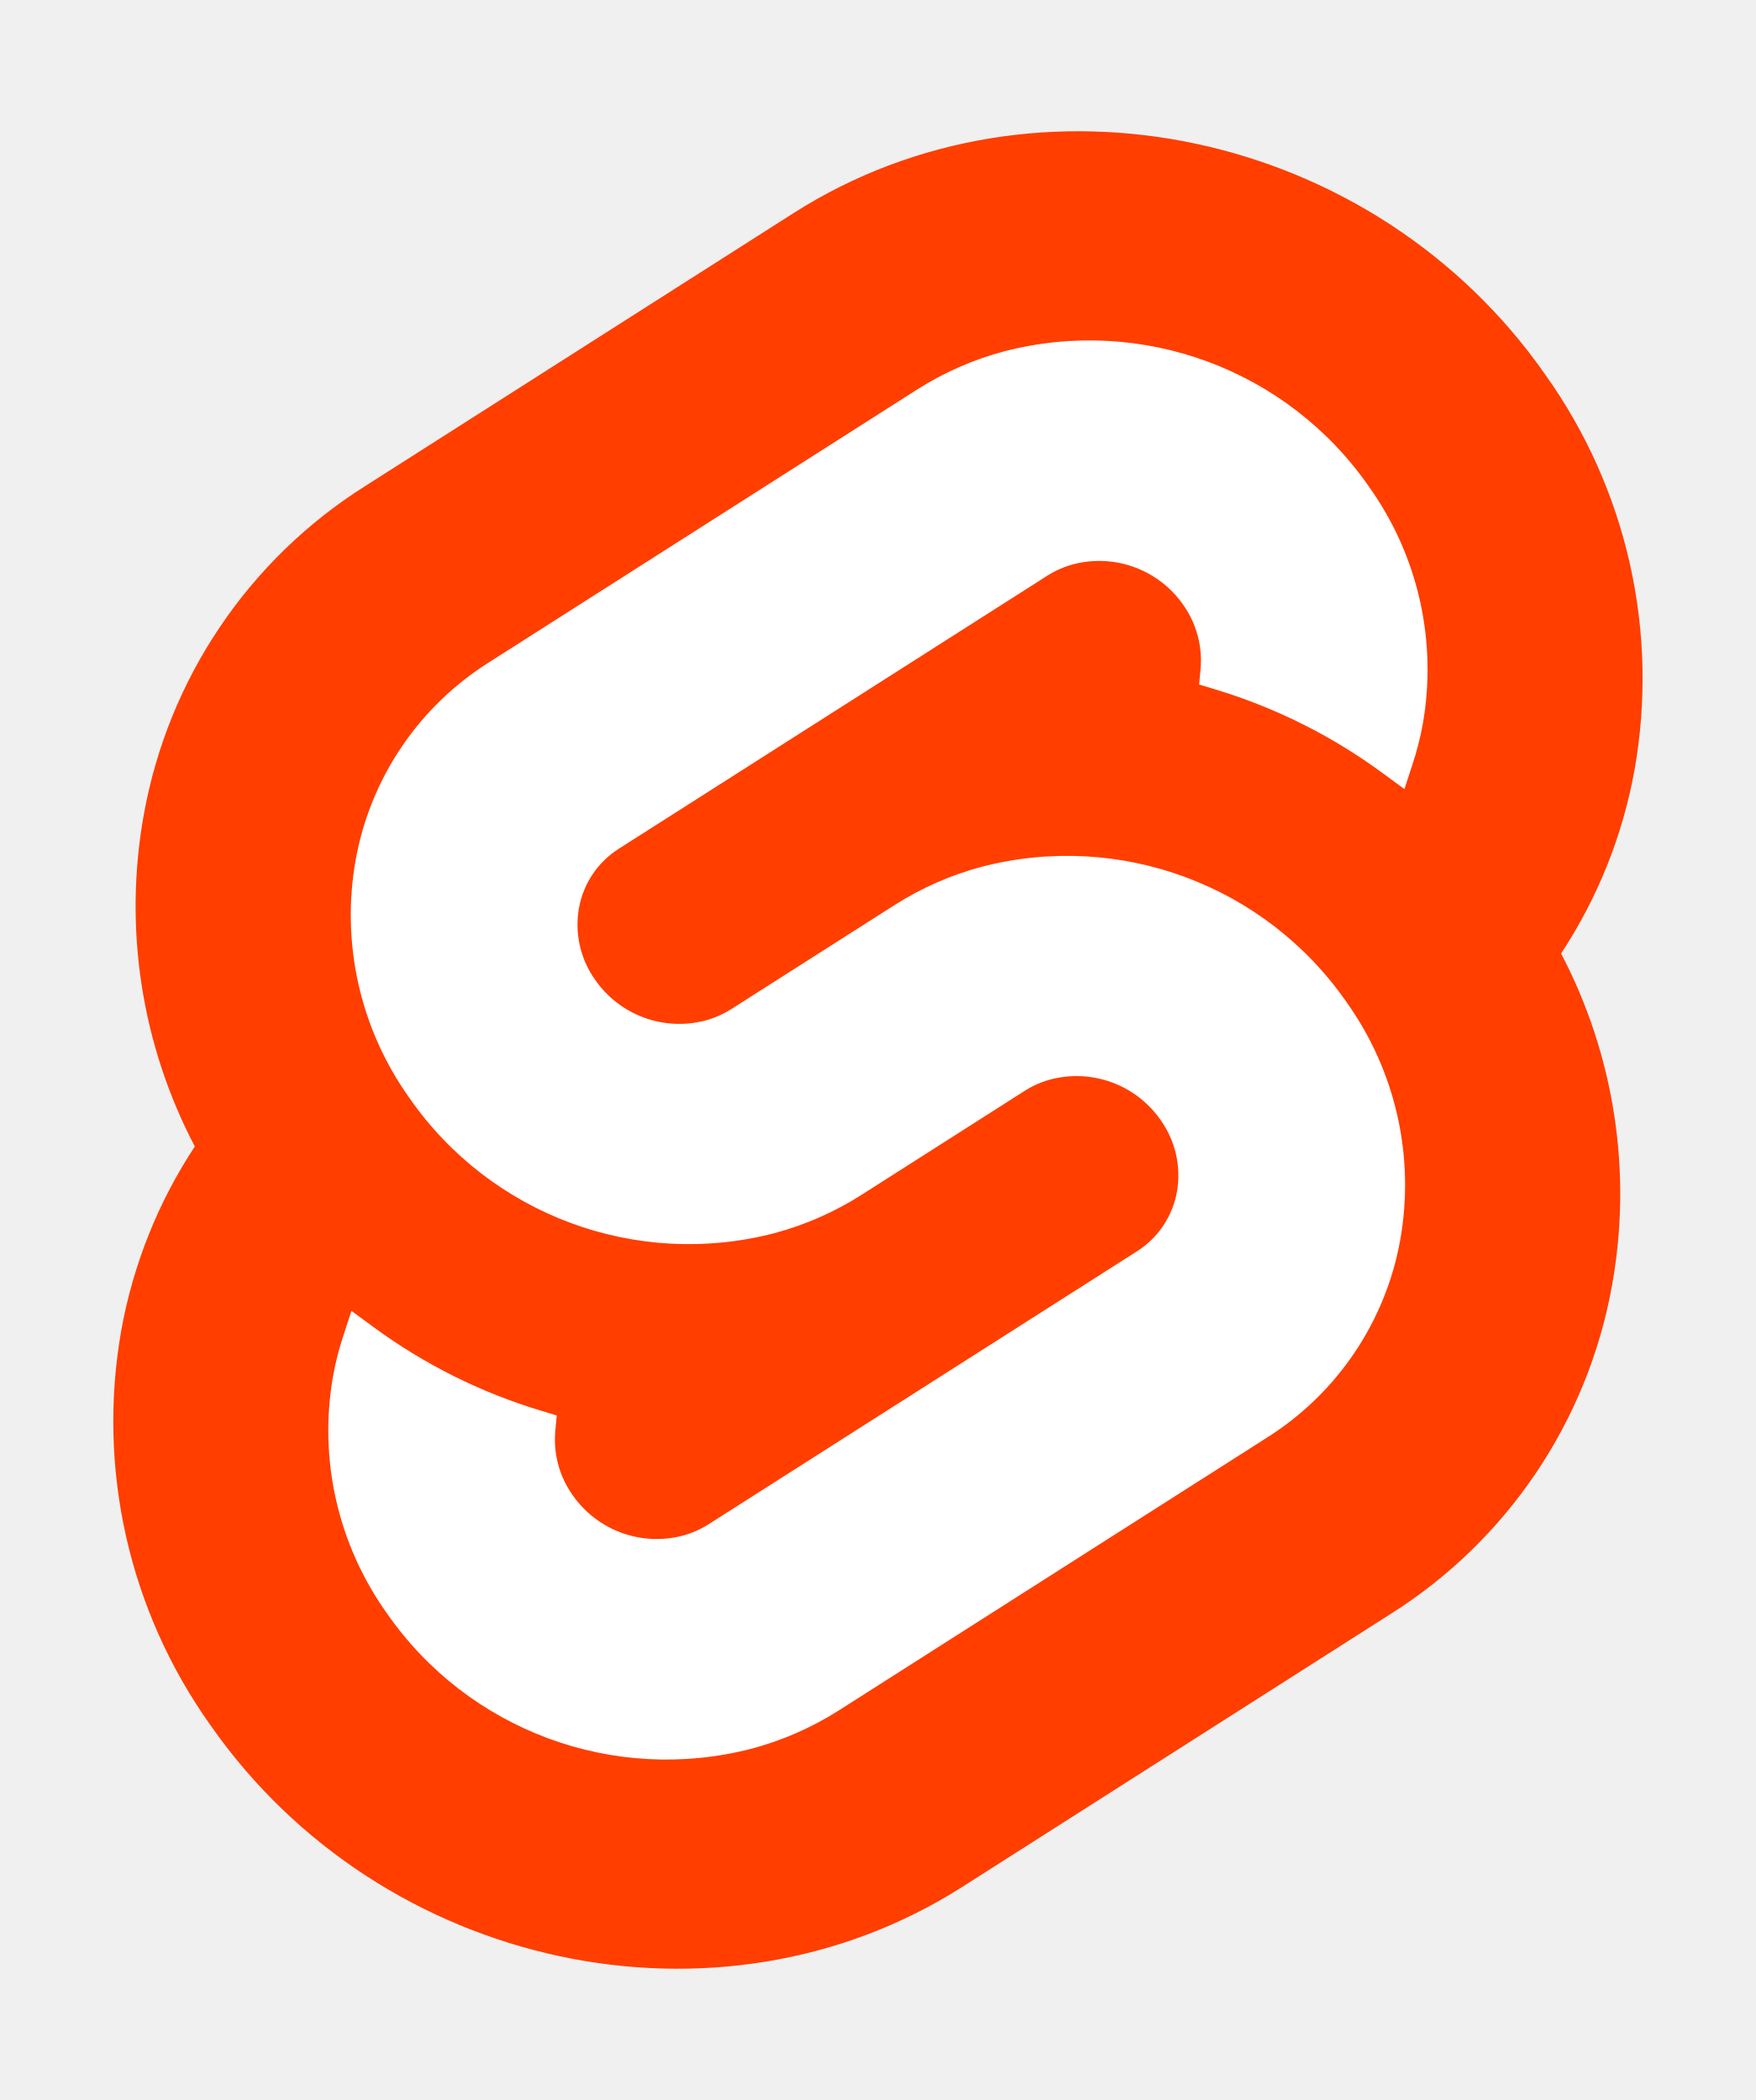
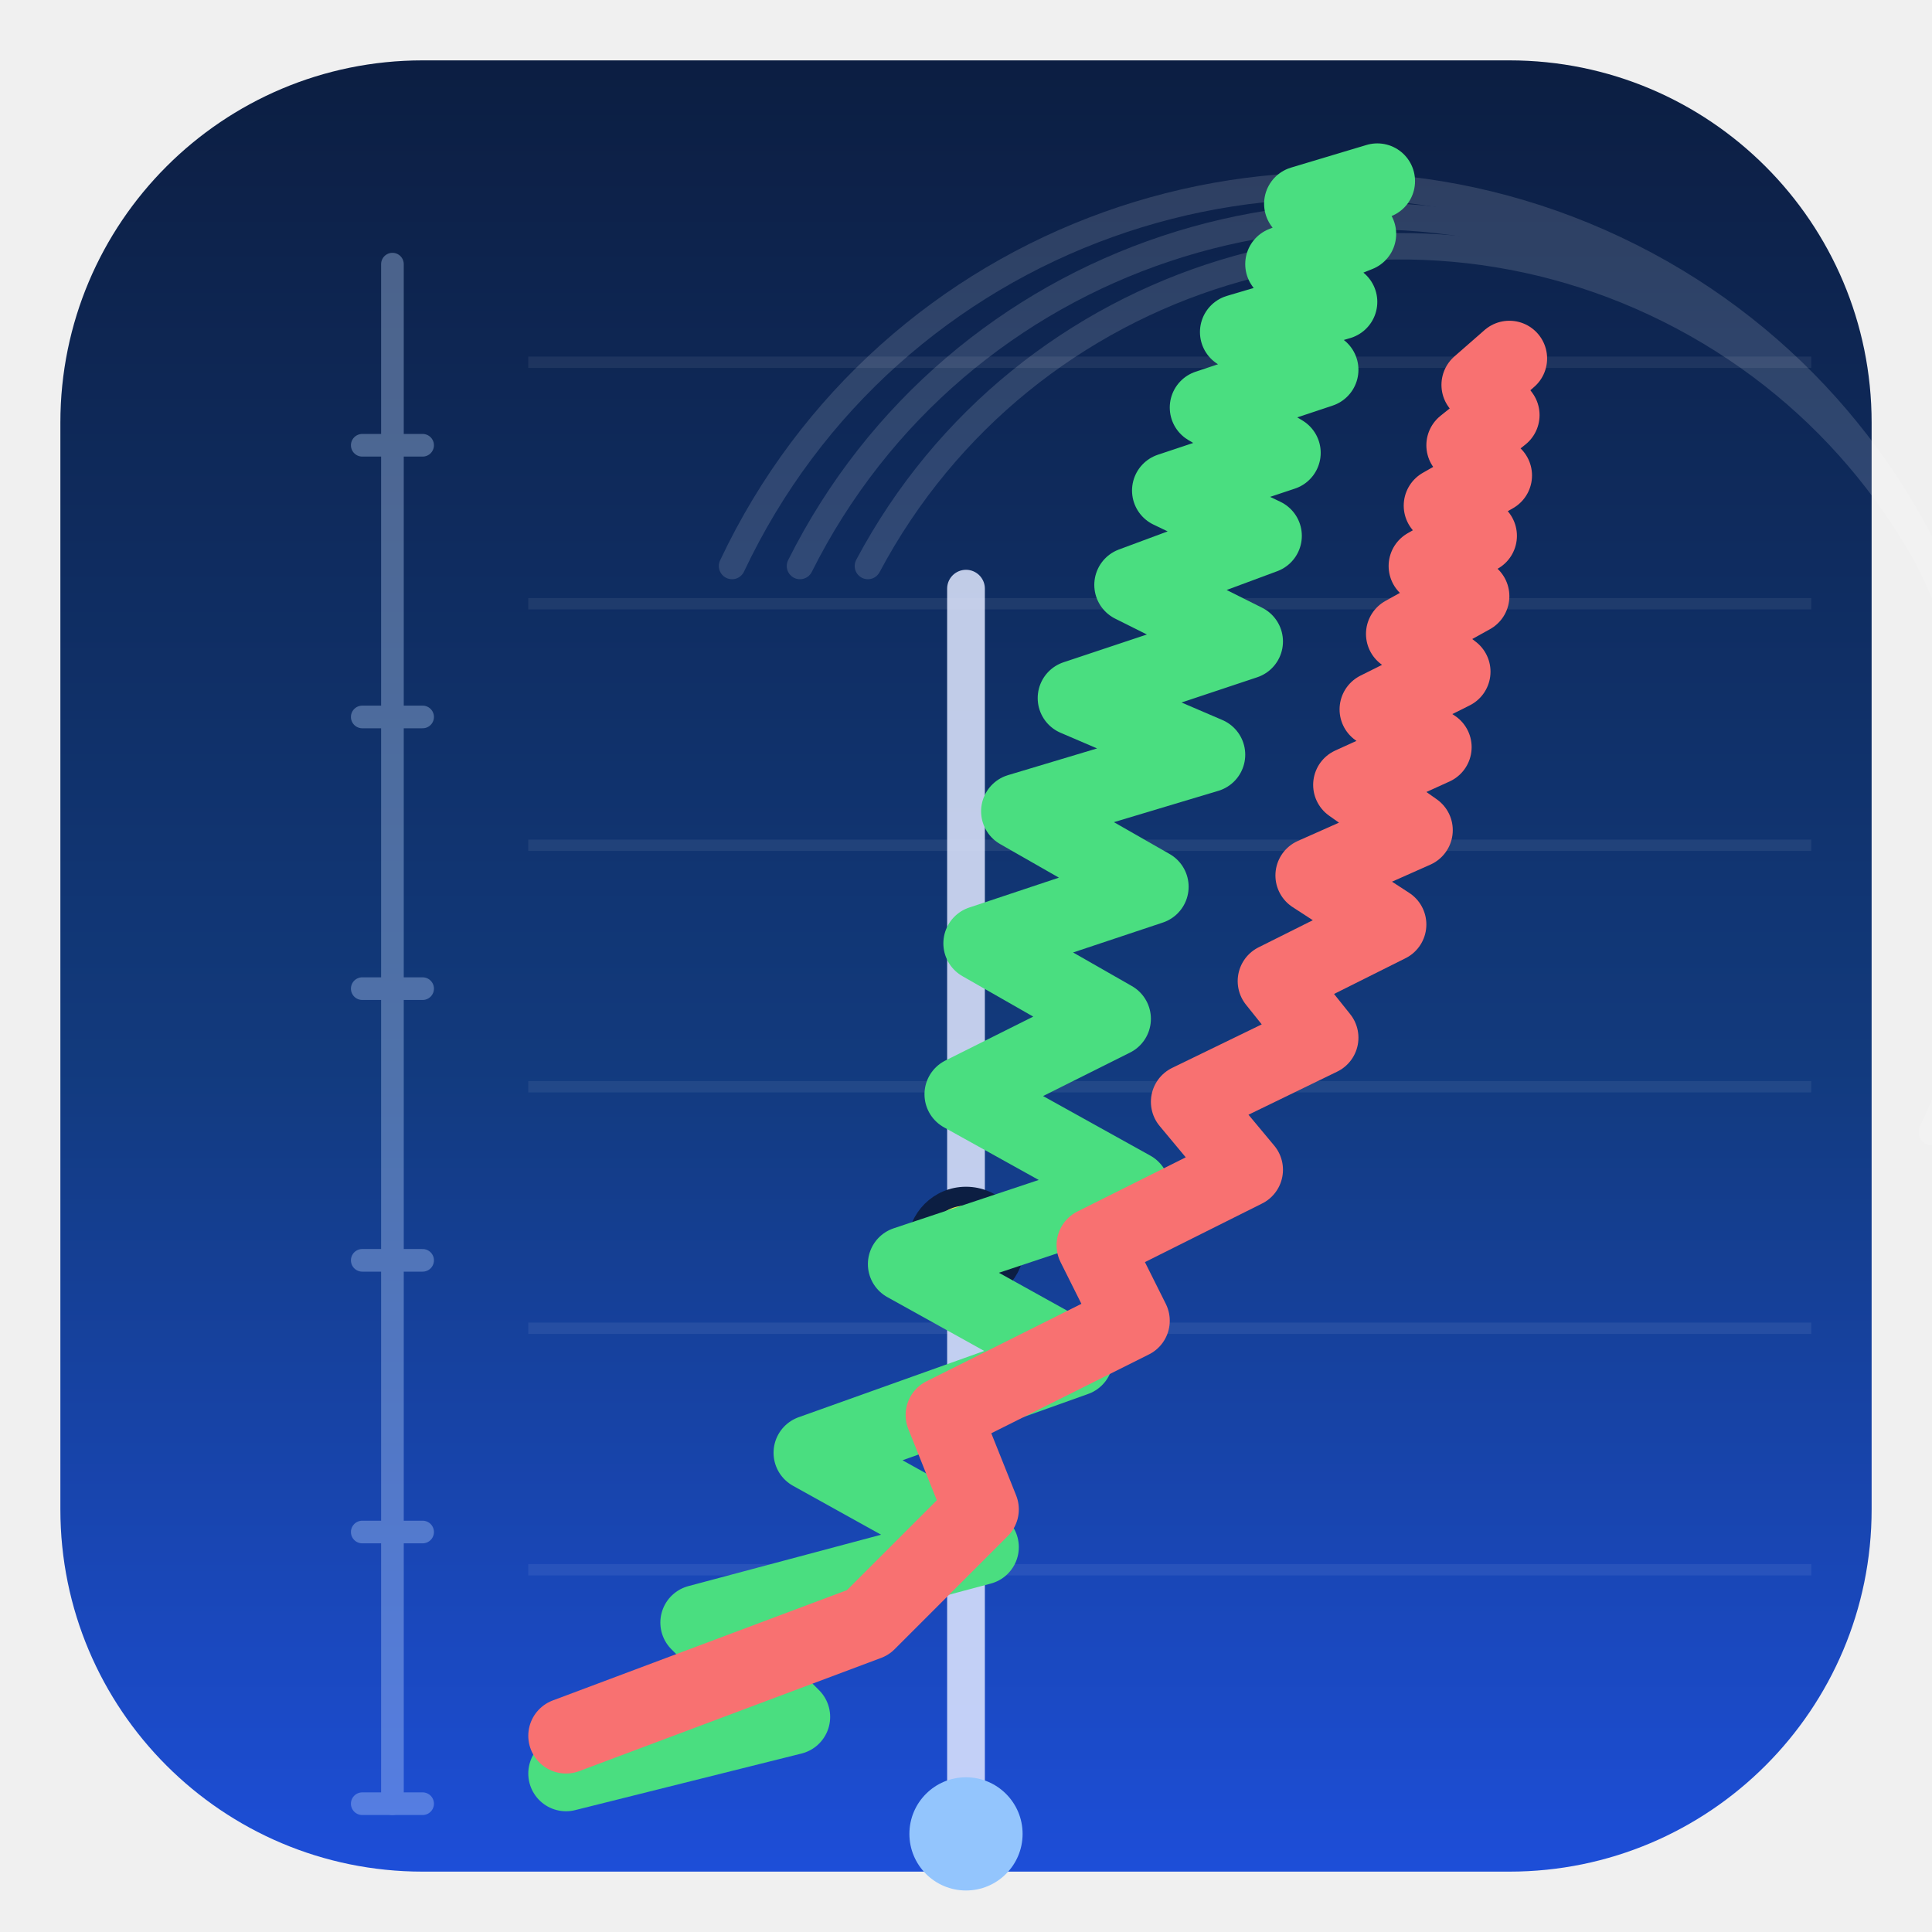
- <svg xmlns="http://www.w3.org/2000/svg" width="107" height="128" viewBox="0 0 107 128">
-   <path d="M94.157 22.819c-10.4-14.885-30.94-19.297-45.792-9.835L22.282 29.608A29.92 29.92 0 0 0 8.764 49.65a31.5 31.5 0 0 0 3.108 20.231 30 30 0 0 0-4.477 11.183 31.9 31.9 0 0 0 5.448 24.116c10.402 14.887 30.942 19.297 45.791 9.835l26.083-16.624A29.92 29.92 0 0 0 98.235 78.35a31.53 31.53 0 0 0-3.105-20.232 30 30 0 0 0 4.474-11.182 31.88 31.88 0 0 0-5.447-24.116" style="fill:#ff3e00" />
-   <path d="M45.817 106.582a20.72 20.72 0 0 1-22.237-8.243 19.17 19.17 0 0 1-3.277-14.503 18 18 0 0 1 .624-2.435l.49-1.498 1.337.981a33.6 33.6 0 0 0 10.203 5.098l.97.294-.09.968a5.85 5.85 0 0 0 1.052 3.878 6.24 6.24 0 0 0 6.695 2.485 5.8 5.8 0 0 0 1.603-.704L69.27 76.28a5.43 5.43 0 0 0 2.45-3.631 5.8 5.8 0 0 0-.987-4.371 6.24 6.24 0 0 0-6.698-2.487 5.7 5.7 0 0 0-1.6.704l-9.953 6.345a19 19 0 0 1-5.296 2.326 20.72 20.72 0 0 1-22.237-8.243 19.17 19.17 0 0 1-3.277-14.502 17.99 17.99 0 0 1 8.13-12.052l26.081-16.623a19 19 0 0 1 5.3-2.329 20.72 20.72 0 0 1 22.237 8.243 19.17 19.17 0 0 1 3.277 14.503 18 18 0 0 1-.624 2.435l-.49 1.498-1.337-.98a33.6 33.6 0 0 0-10.203-5.1l-.97-.294.09-.968a5.86 5.86 0 0 0-1.052-3.878 6.24 6.24 0 0 0-6.696-2.485 5.8 5.8 0 0 0-1.602.704L37.73 51.72a5.42 5.42 0 0 0-2.449 3.63 5.79 5.79 0 0 0 .986 4.372 6.24 6.24 0 0 0 6.698 2.486 5.8 5.8 0 0 0 1.602-.704l9.952-6.342a19 19 0 0 1 5.295-2.328 20.72 20.72 0 0 1 22.237 8.242 19.17 19.17 0 0 1 3.277 14.503 18 18 0 0 1-8.13 12.053l-26.081 16.622a19 19 0 0 1-5.3 2.328" style="fill:#fff" />
+ <svg xmlns="http://www.w3.org/2000/svg" viewBox="0 0 512 512">
+   <defs>
+     <linearGradient id="bg" x1="0" y1="0" x2="0" y2="1">
+       <stop offset="0" stop-color="#0c1e42" />
+       <stop offset="0.55" stop-color="#123a7d" />
+       <stop offset="1" stop-color="#1d4ed8" />
+     </linearGradient>
+   </defs>
+   <rect x="16" y="16" width="480" height="480" rx="96" fill="url(#bg)" />
+   <g stroke="#ffffff" opacity="0.07" stroke-width="3">
+     <line x1="140" y1="96" x2="480" y2="96" />
+     <line x1="140" y1="160" x2="480" y2="160" />
+     <line x1="140" y1="224" x2="480" y2="224" />
+     <line x1="140" y1="288" x2="480" y2="288" />
+     <line x1="140" y1="352" x2="480" y2="352" />
+     <line x1="140" y1="416" x2="480" y2="416" />
+   </g>
+   <g stroke="#bfdbfe" opacity="0.35" stroke-linecap="round">
+     <line x1="104" y1="70" x2="104" y2="478" stroke-width="6" />
+     <line x1="96" y1="118" x2="112" y2="118" stroke-width="6" />
+     <line x1="96" y1="190" x2="112" y2="190" stroke-width="6" />
+     <line x1="96" y1="262" x2="112" y2="262" stroke-width="6" />
+     <line x1="96" y1="334" x2="112" y2="334" stroke-width="6" />
+     <line x1="96" y1="406" x2="112" y2="406" stroke-width="6" />
+     <line x1="96" y1="478" x2="112" y2="478" stroke-width="6" />
+   </g>
+   <g fill="none" stroke="#ffffff" stroke-linecap="round" opacity="0.14">
+     <path d="M230 150 a 26 26 0 0 1 282 150" stroke-width="7" />
+     <path d="M212 150 a 44 44 0 0 1 300 150" stroke-width="7" />
+     <path d="M194 150 a 62 62 0 0 1 318 150" stroke-width="7" />
+   </g>
+   <line x1="256" y1="474" x2="256" y2="156" stroke="#e0e7ff" stroke-width="10" stroke-linecap="round" opacity="0.85" />
+   <circle cx="256" cy="330" r="13" fill="#fde047" stroke="#0c1e42" stroke-width="5" />
+   <circle cx="256" cy="486" r="15" fill="#93c5fd" />
+   <polyline points="150,470 210,455 185,430 260,410 215,385 285,360 240,335 300,315 255,290 295,270 260,250 305,235 270,215 320,200 285,185 330,170 300,155 335,142 310,130 340,120 320,108 350,98 328,88 355,80 340,70 360,62 345,54 365,48" fill="none" stroke="#4ade80" stroke-width="20" stroke-linecap="round" stroke-linejoin="round" />
+   <polyline points="150,460 230,430 260,400 250,375 300,350 290,330 330,310 315,292 350,275 338,260 368,245 348,232 375,220 358,208 380,198 365,188 385,178 372,168 390,158 378,150 392,142 382,134 396,126 388,118 398,110 392,102 400,95" fill="none" stroke="#f87171" stroke-width="20" stroke-linecap="round" stroke-linejoin="round" />
</svg>
